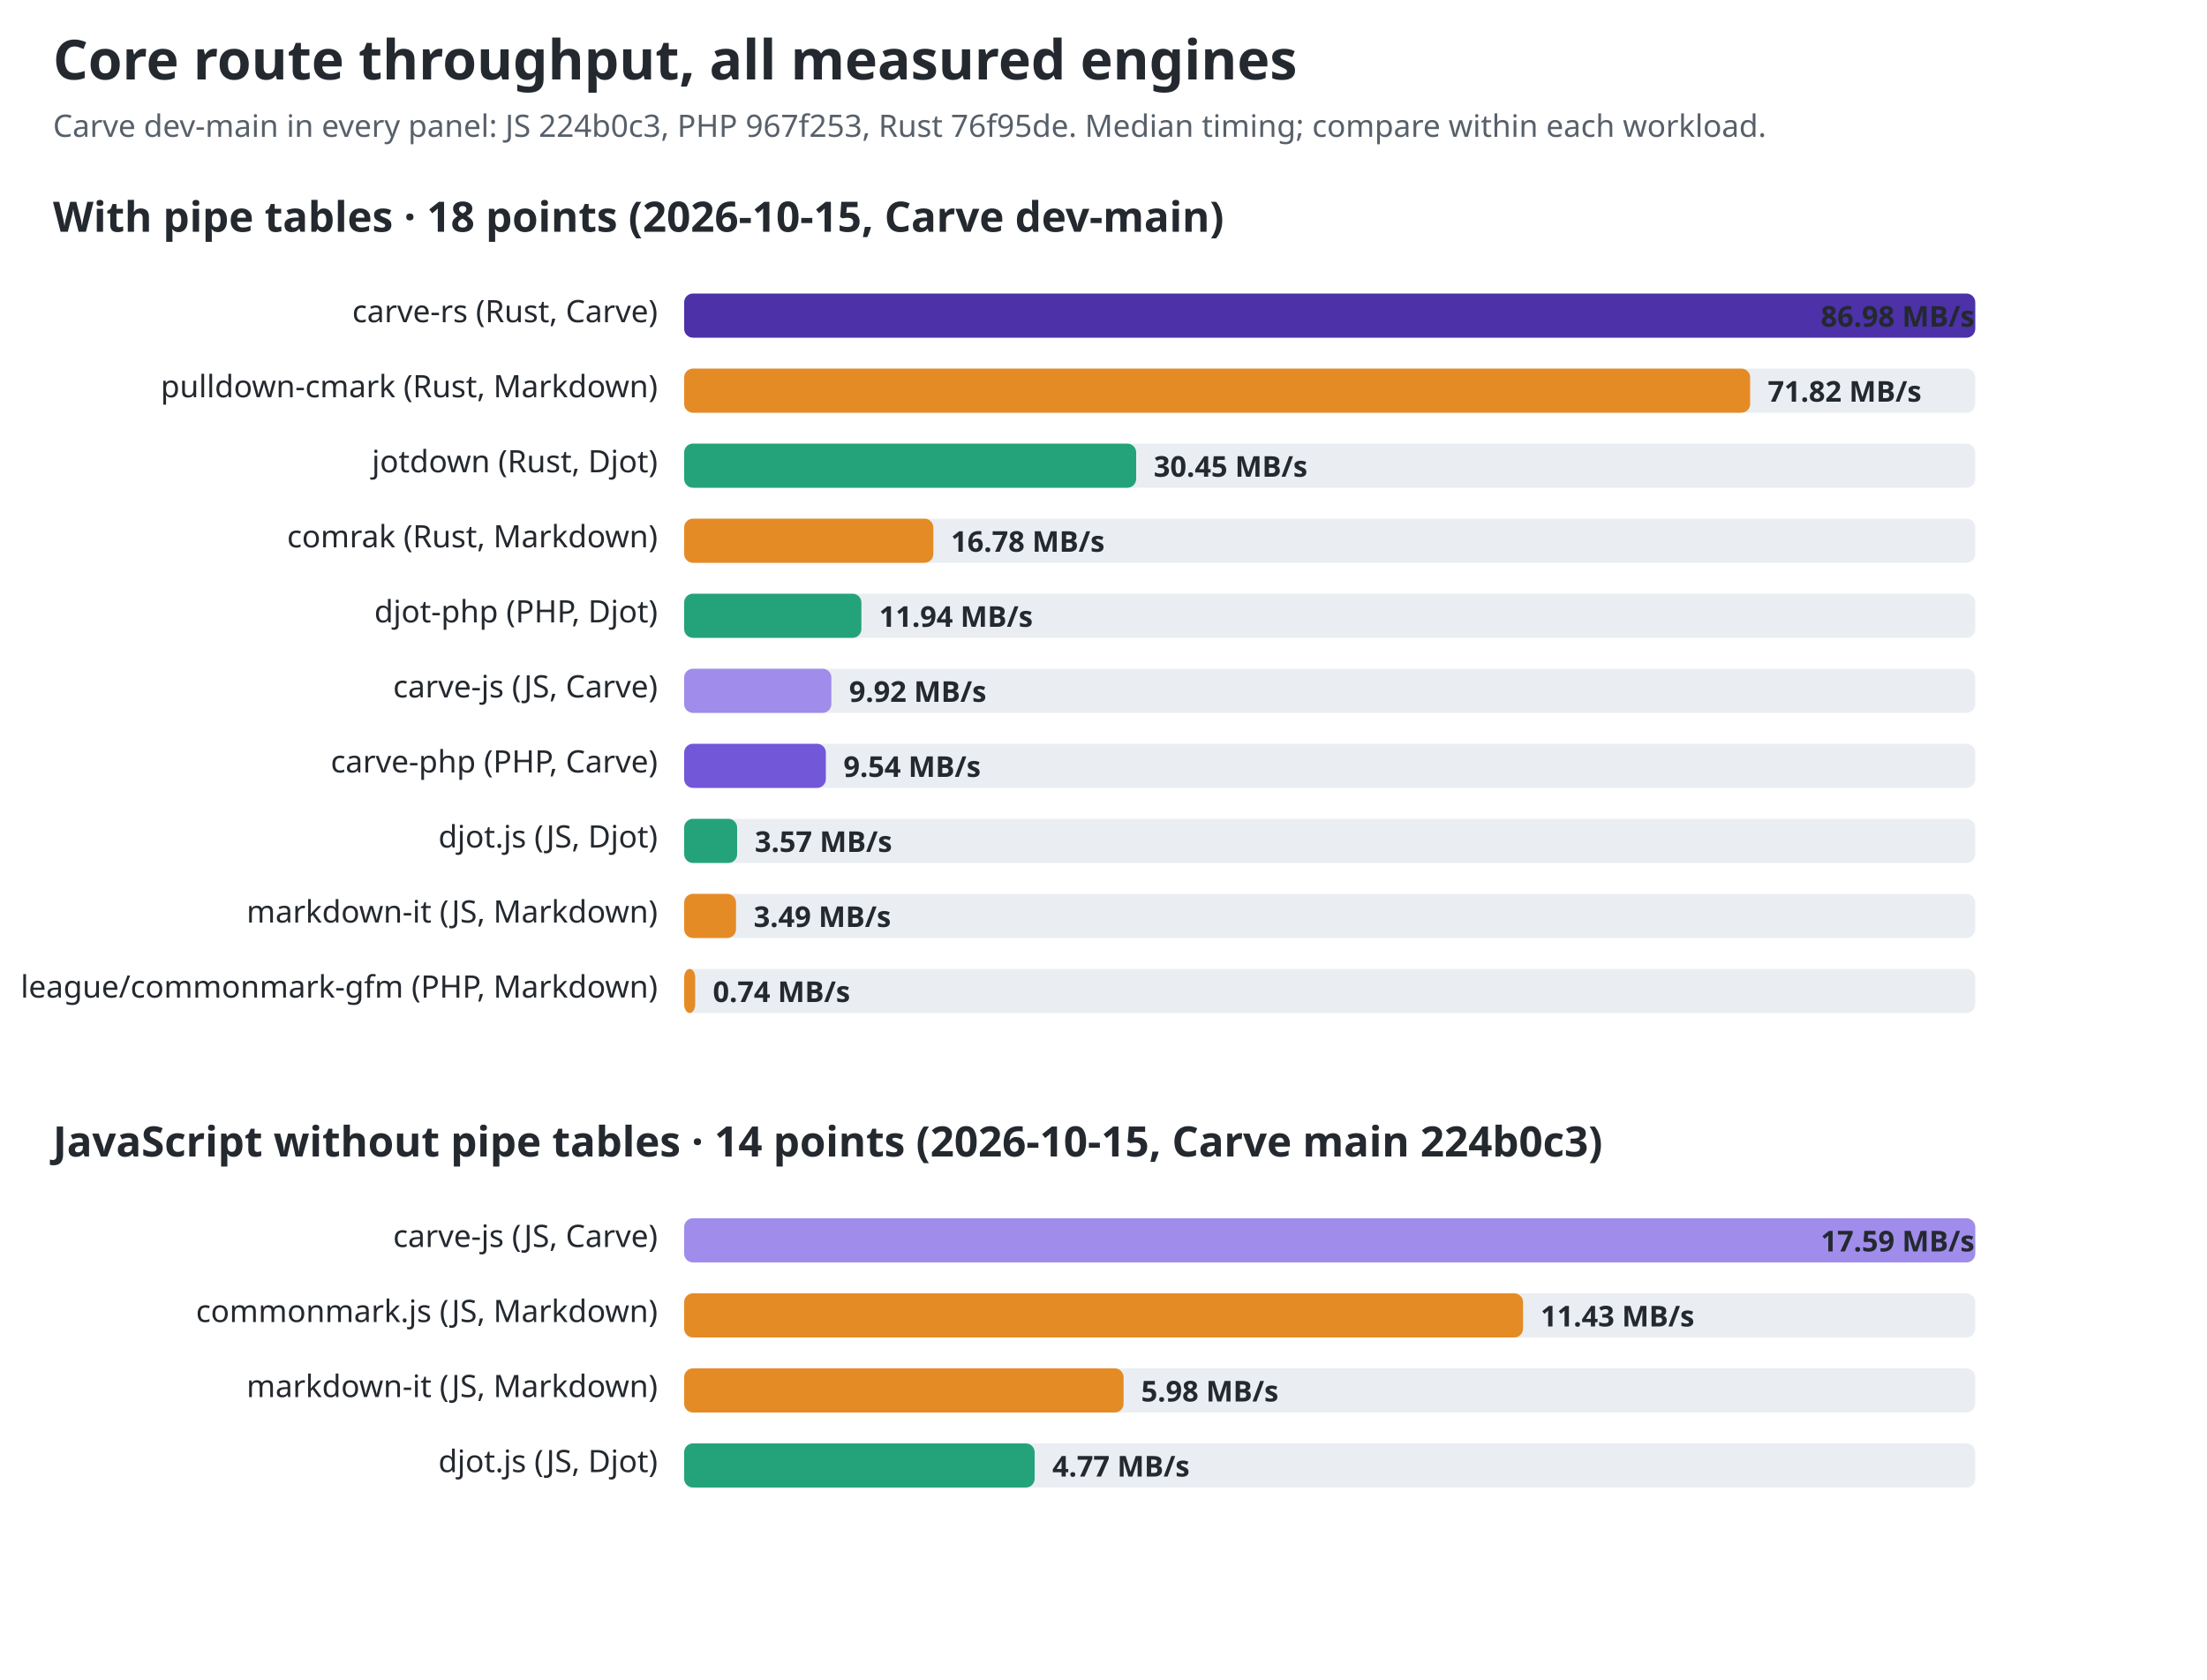
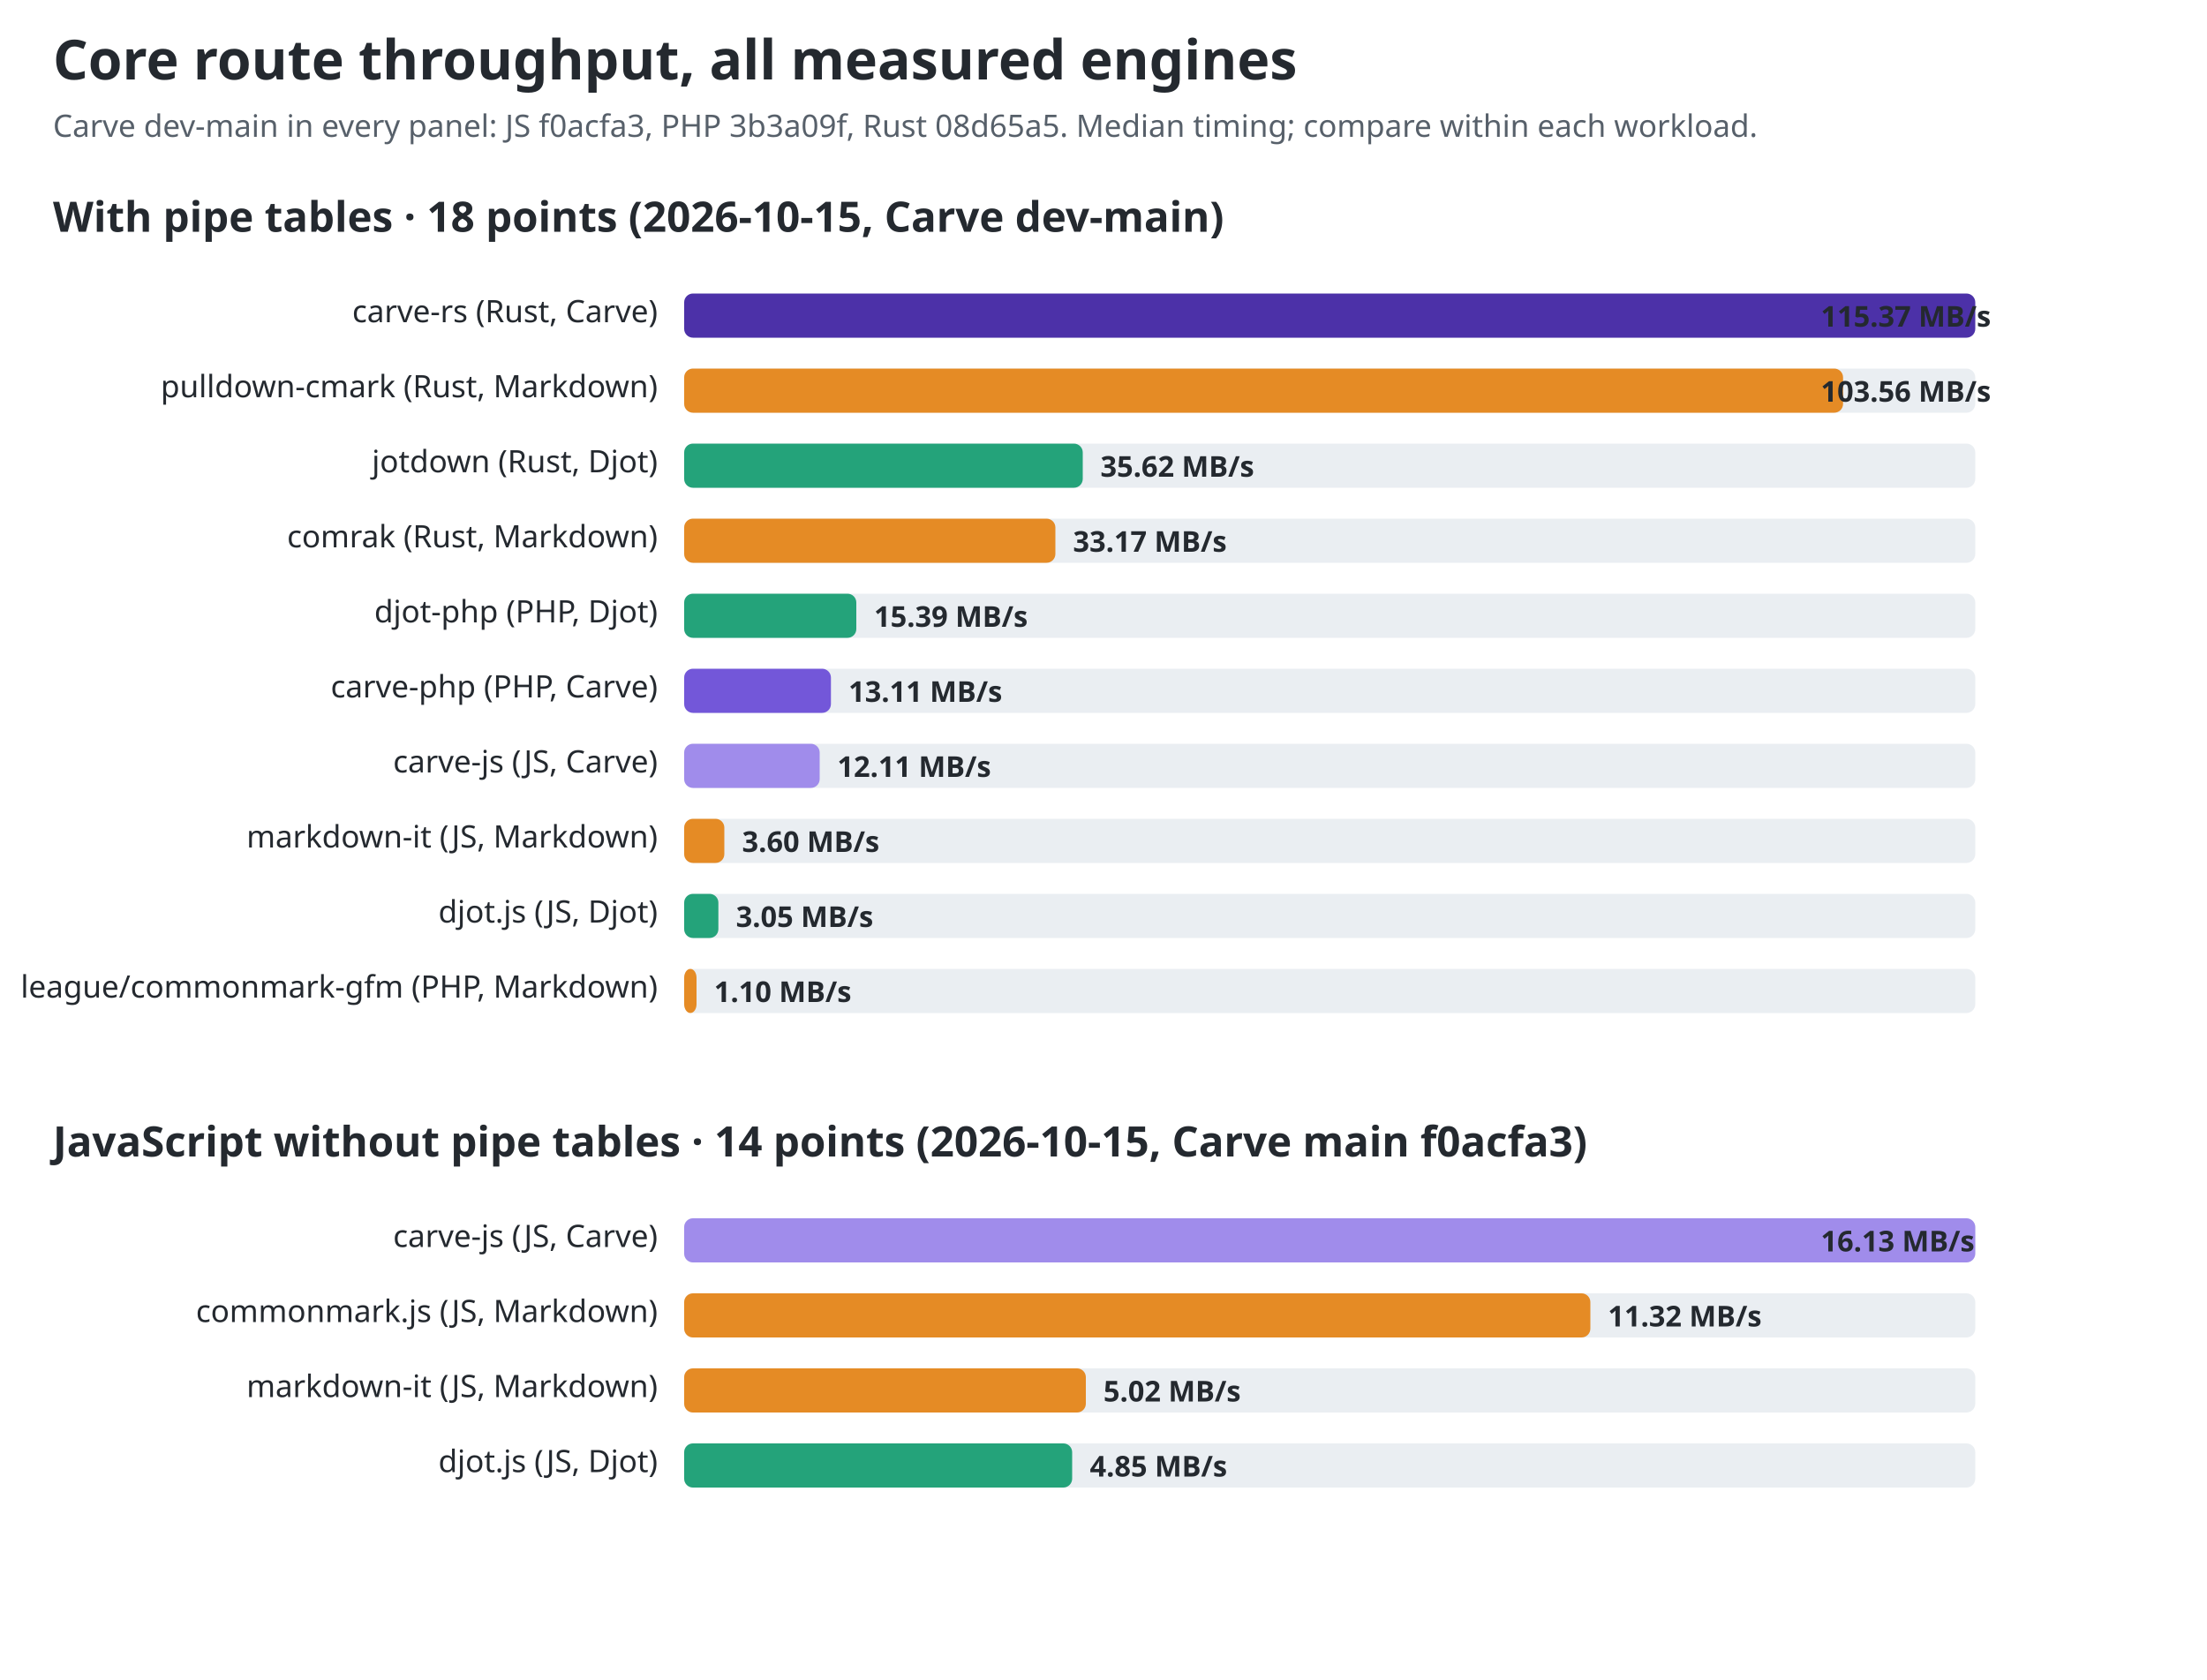
<svg xmlns="http://www.w3.org/2000/svg" width="1000" height="761" viewBox="0 0 1000 761" role="img" aria-labelledby="title desc">
  <style>text{font-family:ui-sans-serif,system-ui,sans-serif;fill:#24292f}.title{font-size:25px;font-weight:700}.sub{font-size:14px;fill:#57606a}.group{font-size:19px;font-weight:650}.label{font-size:14px}.value{font-size:13px;font-weight:650;fill:#24292f}.track{fill:#eaeef2}@media(prefers-color-scheme:dark){text,.value{fill:#f0f6fc}.sub{fill:#8c959f}.track{fill:#30363d}}</style>
  <text id="chart-title" class="title" x="24" y="36">Core route throughput, all measured engines</text>
-   <text class="sub" x="24" y="62">Carve dev-main in every panel: JS 224b0c3, PHP 967f253, Rust 76f95de. Median timing; compare within each workload.</text>
+   <text class="sub" x="24" y="62">Carve dev-main in every panel: JS f0acfa3, PHP 3b3a09f, Rust 08d65a5. Median timing; compare within each workload.</text>
  <text class="group" x="24" y="105">With pipe tables · 18 points (2026-10-15, Carve dev-main)</text>
  <text class="label" x="298" y="146" text-anchor="end">carve-rs (Rust, Carve)</text>
  <rect class="track" x="310" y="133" width="585" height="20" rx="4" />
  <rect x="310" y="133" width="585.0" height="20" rx="4" fill="#4c31a8" />
-   <text class="value" x="825" y="148">86.98 MB/s</text>
+   <text class="value" x="825" y="148">115.37 MB/s</text>
  <text class="label" x="298" y="180" text-anchor="end">pulldown-cmark (Rust, Markdown)</text>
  <rect class="track" x="310" y="167" width="585" height="20" rx="4" />
-   <rect x="310" y="167" width="483.0" height="20" rx="4" fill="#e58b25" />
-   <text class="value" x="800.994" y="182">71.82 MB/s</text>
+   <rect x="310" y="167" width="525.1" height="20" rx="4" fill="#e58b25" />
+   <text class="value" x="825" y="182">103.56 MB/s</text>
  <text class="label" x="298" y="214" text-anchor="end">jotdown (Rust, Djot)</text>
  <rect class="track" x="310" y="201" width="585" height="20" rx="4" />
-   <rect x="310" y="201" width="204.8" height="20" rx="4" fill="#24a37a" />
-   <text class="value" x="522.757" y="216">30.45 MB/s</text>
+   <rect x="310" y="201" width="180.6" height="20" rx="4" fill="#24a37a" />
+   <text class="value" x="498.604" y="216">35.62 MB/s</text>
  <text class="label" x="298" y="248" text-anchor="end">comrak (Rust, Markdown)</text>
  <rect class="track" x="310" y="235" width="585" height="20" rx="4" />
-   <rect x="310" y="235" width="112.9" height="20" rx="4" fill="#e58b25" />
-   <text class="value" x="430.856" y="250">16.78 MB/s</text>
+   <rect x="310" y="235" width="168.2" height="20" rx="4" fill="#e58b25" />
+   <text class="value" x="486.191" y="250">33.17 MB/s</text>
  <text class="label" x="298" y="282" text-anchor="end">djot-php (PHP, Djot)</text>
  <rect class="track" x="310" y="269" width="585" height="20" rx="4" />
-   <rect x="310" y="269" width="80.3" height="20" rx="4" fill="#24a37a" />
-   <text class="value" x="398.325" y="284">11.94 MB/s</text>
-   <text class="label" x="298" y="316" text-anchor="end">carve-js (JS, Carve)</text>
+   <rect x="310" y="269" width="78.0" height="20" rx="4" fill="#24a37a" />
+   <text class="value" x="396.032" y="284">15.39 MB/s</text>
+   <text class="label" x="298" y="316" text-anchor="end">carve-php (PHP, Carve)</text>
  <rect class="track" x="310" y="303" width="585" height="20" rx="4" />
-   <rect x="310" y="303" width="66.7" height="20" rx="4" fill="#a08ceb" />
-   <text class="value" x="384.721" y="318">9.92 MB/s</text>
-   <text class="label" x="298" y="350" text-anchor="end">carve-php (PHP, Carve)</text>
+   <rect x="310" y="303" width="66.5" height="20" rx="4" fill="#7357d9" />
+   <text class="value" x="384.464" y="318">13.11 MB/s</text>
+   <text class="label" x="298" y="350" text-anchor="end">carve-js (JS, Carve)</text>
  <rect class="track" x="310" y="337" width="585" height="20" rx="4" />
-   <rect x="310" y="337" width="64.2" height="20" rx="4" fill="#7357d9" />
-   <text class="value" x="382.167" y="352">9.54 MB/s</text>
-   <text class="label" x="298" y="384" text-anchor="end">djot.js (JS, Djot)</text>
+   <rect x="310" y="337" width="61.4" height="20" rx="4" fill="#a08ceb" />
+   <text class="value" x="379.383" y="352">12.11 MB/s</text>
+   <text class="label" x="298" y="384" text-anchor="end">markdown-it (JS, Markdown)</text>
  <rect class="track" x="310" y="371" width="585" height="20" rx="4" />
-   <rect x="310" y="371" width="24.0" height="20" rx="4" fill="#24a37a" />
-   <text class="value" x="341.996" y="386">3.57 MB/s</text>
-   <text class="label" x="298" y="418" text-anchor="end">markdown-it (JS, Markdown)</text>
+   <rect x="310" y="371" width="18.2" height="20" rx="4" fill="#e58b25" />
+   <text class="value" x="336.234" y="386">3.60 MB/s</text>
+   <text class="label" x="298" y="418" text-anchor="end">djot.js (JS, Djot)</text>
  <rect class="track" x="310" y="405" width="585" height="20" rx="4" />
-   <rect x="310" y="405" width="23.5" height="20" rx="4" fill="#e58b25" />
-   <text class="value" x="341.483" y="420">3.49 MB/s</text>
+   <rect x="310" y="405" width="15.5" height="20" rx="4" fill="#24a37a" />
+   <text class="value" x="333.472" y="420">3.05 MB/s</text>
  <text class="label" x="298" y="452" text-anchor="end">league/commonmark-gfm (PHP, Markdown)</text>
  <rect class="track" x="310" y="439" width="585" height="20" rx="4" />
-   <rect x="310" y="439" width="5.0" height="20" rx="4" fill="#e58b25" />
-   <text class="value" x="322.997" y="454">0.74 MB/s</text>
-   <text class="group" x="24" y="524">JavaScript without pipe tables · 14 points (2026-10-15, Carve main 224b0c3)</text>
+   <rect x="310" y="439" width="5.6" height="20" rx="4" fill="#e58b25" />
+   <text class="value" x="323.555" y="454">1.10 MB/s</text>
+   <text class="group" x="24" y="524">JavaScript without pipe tables · 14 points (2026-10-15, Carve main f0acfa3)</text>
  <text class="label" x="298" y="565" text-anchor="end">carve-js (JS, Carve)</text>
  <rect class="track" x="310" y="552" width="585" height="20" rx="4" />
  <rect x="310" y="552" width="585.0" height="20" rx="4" fill="#a08ceb" />
-   <text class="value" x="825" y="567">17.59 MB/s</text>
+   <text class="value" x="825" y="567">16.13 MB/s</text>
  <text class="label" x="298" y="599" text-anchor="end">commonmark.js (JS, Markdown)</text>
  <rect class="track" x="310" y="586" width="585" height="20" rx="4" />
-   <rect x="310" y="586" width="380.1" height="20" rx="4" fill="#e58b25" />
-   <text class="value" x="698.067" y="601">11.43 MB/s</text>
+   <rect x="310" y="586" width="410.6" height="20" rx="4" fill="#e58b25" />
+   <text class="value" x="728.55" y="601">11.32 MB/s</text>
  <text class="label" x="298" y="633" text-anchor="end">markdown-it (JS, Markdown)</text>
  <rect class="track" x="310" y="620" width="585" height="20" rx="4" />
-   <rect x="310" y="620" width="199.1" height="20" rx="4" fill="#e58b25" />
-   <text class="value" x="517.061" y="635">5.98 MB/s</text>
+   <rect x="310" y="620" width="182.0" height="20" rx="4" fill="#e58b25" />
+   <text class="value" x="499.978" y="635">5.02 MB/s</text>
  <text class="label" x="298" y="667" text-anchor="end">djot.js (JS, Djot)</text>
  <rect class="track" x="310" y="654" width="585" height="20" rx="4" />
-   <rect x="310" y="654" width="158.8" height="20" rx="4" fill="#24a37a" />
-   <text class="value" x="476.809" y="669">4.77 MB/s</text>
+   <rect x="310" y="654" width="175.8" height="20" rx="4" fill="#24a37a" />
+   <text class="value" x="493.817" y="669">4.85 MB/s</text>
</svg>
